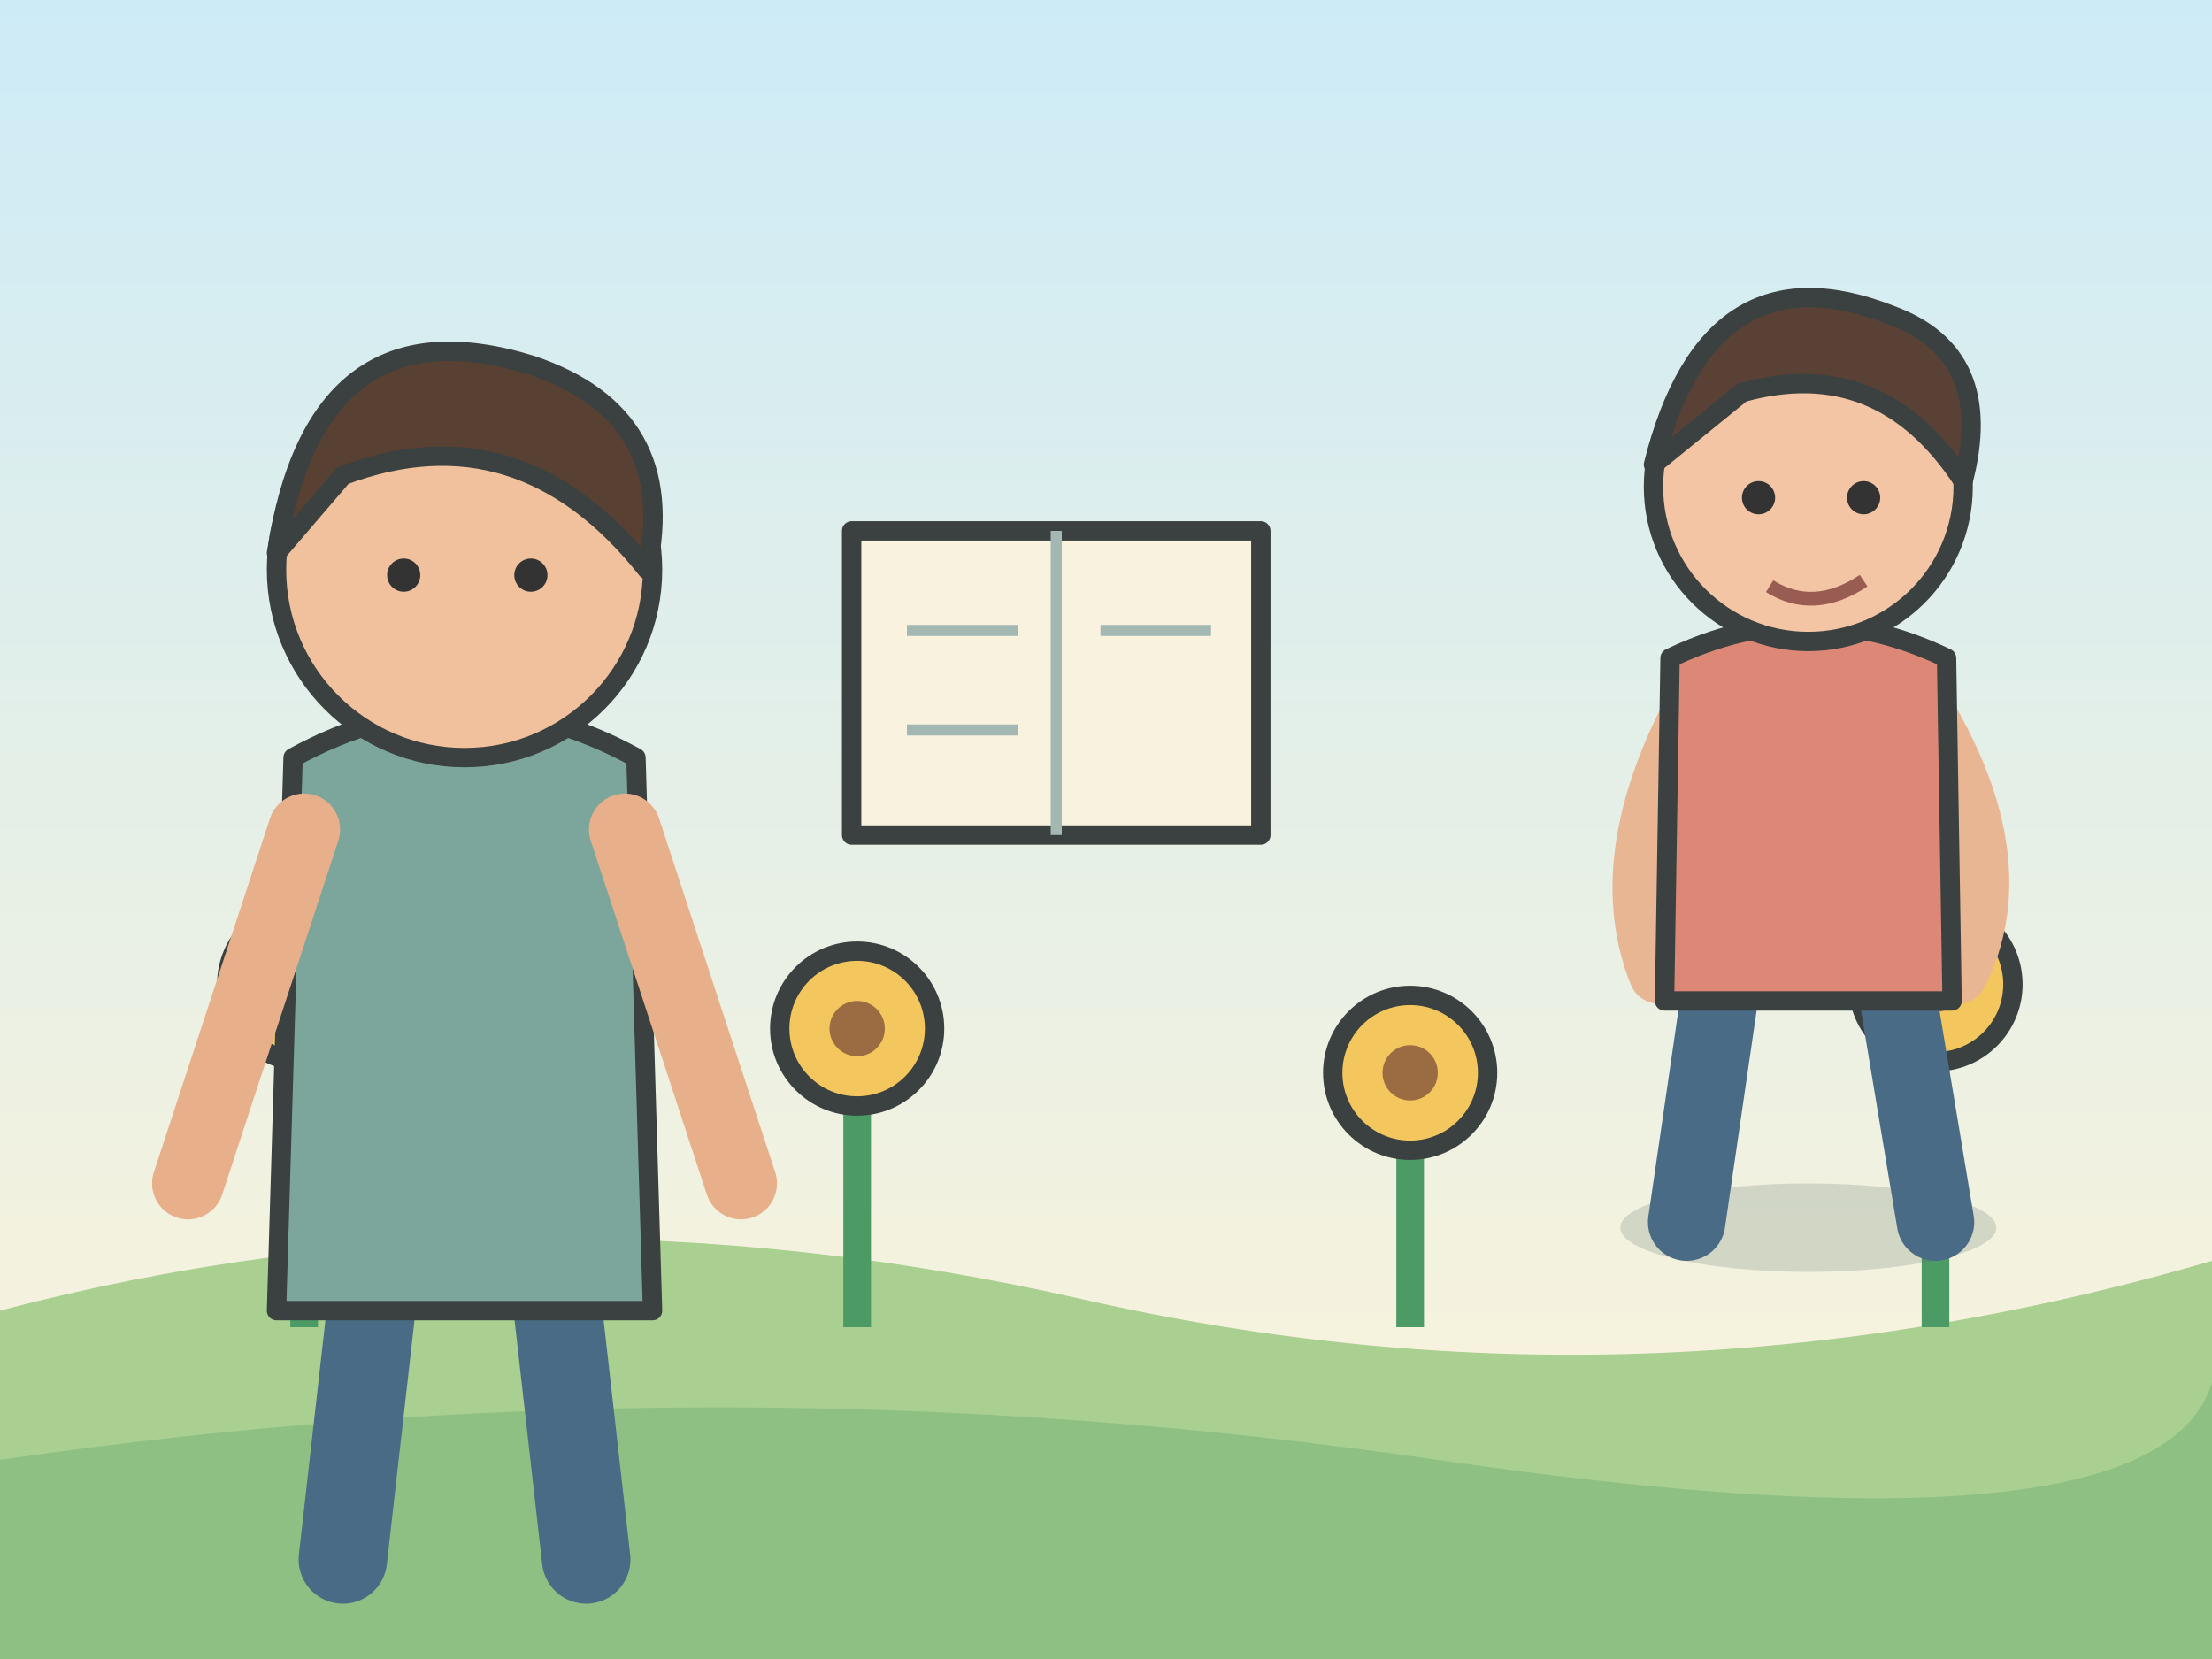
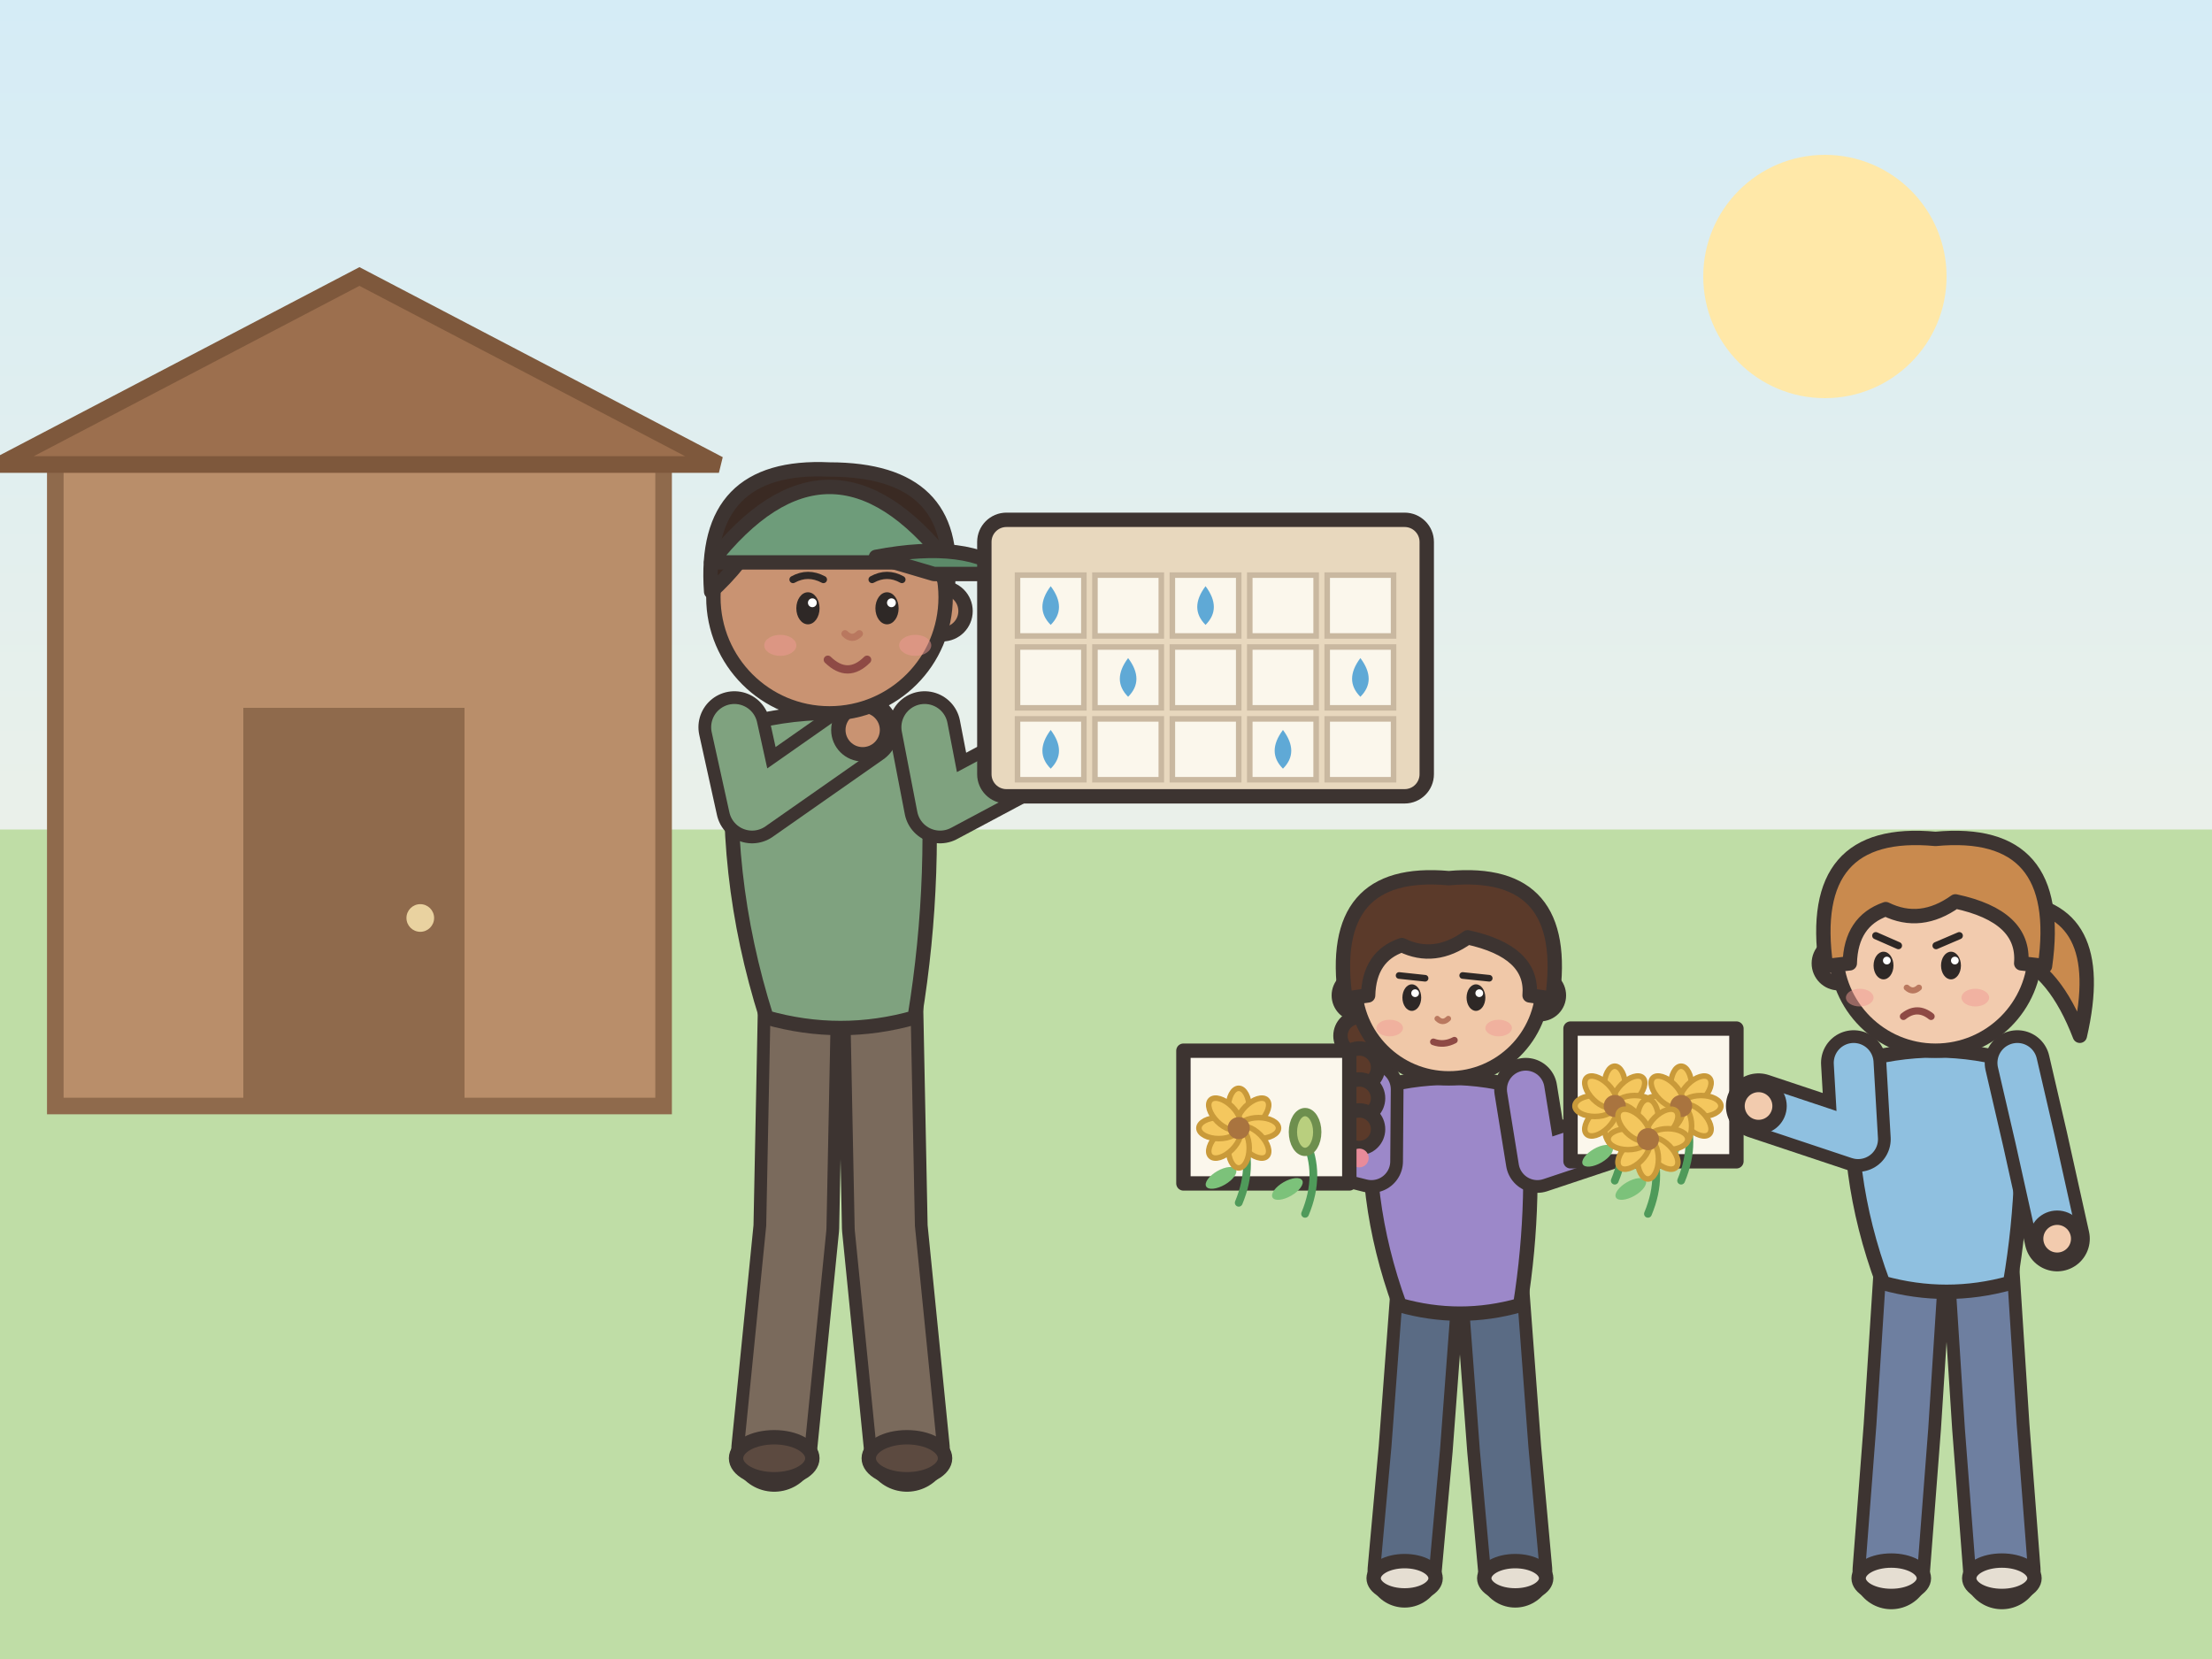
<svg xmlns="http://www.w3.org/2000/svg" viewBox="0 0 400 300" role="img" aria-labelledby="t d">
  <defs>
-     <linearGradient id="bg" x2="0" y2="1">
-       <stop stop-color="#CDEBF7" />
-       <stop offset="1" stop-color="#FFF4D7" />
-     </linearGradient>
-     <linearGradient id="cloth" x2="1" y2="1">
-       <stop stop-color="#F39B79" />
-       <stop offset="1" stop-color="#C95D55" />
-     </linearGradient>
+     <radialGradient id="glow">
+       <stop offset="0" stop-color="#FFF6C8" stop-opacity=".95" />
+       <stop offset="1" stop-color="#FFF6C8" stop-opacity="0" />
+     </radialGradient>
  </defs>
-   <rect width="400" height="300" fill="url(#bg)" />
-   <path d="M0 237 Q95 212 196 235 T400 228 V300 H0Z" fill="#A9CF91" />
-   <path d="M0 264 Q130 245 260 264 T400 250 V300 H0Z" fill="#78B47A" opacity=".55" />
-   <g>
-     <path d="M55 240 V185" stroke="#4C9B65" stroke-width="5" />
-     <circle cx="55" cy="178" r="14" fill="#F4C75E" stroke="#3A4140" stroke-width="3.5" stroke-linecap="round" stroke-linejoin="round" />
-     <circle cx="55" cy="178" r="5" fill="#9B6C42" />
-   </g>
-   <g>
-     <path d="M155 240 V193" stroke="#4C9B65" stroke-width="5" />
-     <circle cx="155" cy="186" r="14" fill="#F4C75E" stroke="#3A4140" stroke-width="3.5" stroke-linecap="round" stroke-linejoin="round" />
-     <circle cx="155" cy="186" r="5" fill="#9B6C42" />
-   </g>
-   <g>
-     <path d="M255 240 V201" stroke="#4C9B65" stroke-width="5" />
-     <circle cx="255" cy="194" r="14" fill="#F4C75E" stroke="#3A4140" stroke-width="3.5" stroke-linecap="round" stroke-linejoin="round" />
-     <circle cx="255" cy="194" r="5" fill="#9B6C42" />
-   </g>
-   <g>
-     <path d="M350 240 V185" stroke="#4C9B65" stroke-width="5" />
-     <circle cx="350" cy="178" r="14" fill="#F4C75E" stroke="#3A4140" stroke-width="3.5" stroke-linecap="round" stroke-linejoin="round" />
-     <circle cx="350" cy="178" r="5" fill="#9B6C42" />
-   </g>
-   <g>
-     <ellipse cx="327" cy="222" rx="34" ry="8" fill="#4C665E" opacity=".2" />
-     <path d="M312 173 L305 221 M342 173 L350 221" stroke="#496B85" stroke-width="14" stroke-linecap="round" />
-     <path d="M306 129 Q292 156 300 176 M348 129 Q364 156 354 176" fill="none" stroke="#E9B693" stroke-width="11" stroke-linecap="round" />
-     <path d="M302 119 Q327 107 352 119 L353 181 H301Z" fill="#DD8877" stroke="#3A4140" stroke-width="3.5" stroke-linecap="round" stroke-linejoin="round" />
-     <circle cx="327" cy="88" r="28" fill="#F3C5A5" stroke="#3A4140" stroke-width="3.5" stroke-linecap="round" stroke-linejoin="round" />
-     <path d="M299 84 Q309 44 342 57 Q361 64 355 87 Q340 64 315 71Z" fill="#594235" stroke="#3A4140" stroke-width="3.5" stroke-linecap="round" stroke-linejoin="round" />
-     <circle cx="318" cy="90" r="3" fill="#333" />
-     <circle cx="337" cy="90" r="3" fill="#333" />
-     <path d="M320 106 Q328 111 337 105" fill="none" stroke="#995C52" stroke-width="2.5" />
-   </g>
-   <g>
-     <path d="M68 229 L62 282 M100 229 L106 282" stroke="#496B85" stroke-width="16" stroke-linecap="round" />
-     <path d="M53 137 Q84 120 115 137 L118 237 H50Z" fill="#7CA69C" stroke="#3A4140" stroke-width="3.5" stroke-linecap="round" stroke-linejoin="round" />
-     <path d="M55 150 L34 214 M113 150 L134 214" stroke="#E7B08B" stroke-width="13" stroke-linecap="round" />
-     <circle cx="84" cy="103" r="34" fill="#F0C19C" stroke="#3A4140" stroke-width="3.5" stroke-linecap="round" stroke-linejoin="round" />
-     <path d="M50 100 Q57 54 96 66 Q123 75 117 103 Q94 74 62 86Z" fill="#584032" stroke="#3A4140" stroke-width="3.5" stroke-linecap="round" stroke-linejoin="round" />
-     <circle cx="73" cy="104" r="3" fill="#333" />
-     <circle cx="96" cy="104" r="3" fill="#333" />
-   </g>
-   <g>
-     <path d="M154 96 H228 V151 H154Z" fill="#F8F2DE" stroke="#3A4140" stroke-width="3.5" stroke-linecap="round" stroke-linejoin="round" />
-     <path d="M191 96 V151 M164 114 H184 M199 114 H219 M164 132 H184" fill="none" stroke="#A4B8B3" stroke-width="2" />
-   </g>
+   <linearGradient id="sky" x1="0" y1="0" x2="0" y2="1">
+     <stop stop-color="#D5ECF6" />
+     <stop offset="1" stop-color="#FFF5DD" />
+   </linearGradient>
+   <rect width="400" height="300" fill="url(#sky)" />
+   <circle cx="330" cy="50" r="22" fill="#FFE8A8" />
+   <path d="M0 150 H400 V300 H0Z" fill="#BFDDA6" />
+   <rect x="10" y="80" width="110" height="120" fill="#B98E6A" stroke="#8F6A4C" stroke-width="3" />
+   <path d="M0 84 L65 50 L130 84Z" fill="#9C6F4E" stroke="#7E583C" stroke-width="3" />
+   <rect x="44" y="128" width="40" height="72" fill="#8F6A4C" />
+   <circle cx="76" cy="166" r="2.5" fill="#E9D2A0" />
+   <path d="M144.8 182.0 L144.0 222.0 L140.0 262.0" fill="none" stroke="#3D3431" stroke-width="15.5" stroke-linecap="round" stroke-linejoin="round" />
+   <path d="M144.8 182.0 L144.0 222.0 L140.0 262.0" fill="none" stroke="#7A6A5C" stroke-width="10.9" stroke-linecap="round" stroke-linejoin="round" />
+   <ellipse cx="140.0" cy="263.7" rx="6.9" ry="3.8" fill="#5C4A40" stroke="#3D3431" stroke-width="2.6" stroke-linejoin="round" stroke-linecap="round" />
+   <path d="M159.2 182.0 L160.0 222.0 L164.0 262.0" fill="none" stroke="#3D3431" stroke-width="15.5" stroke-linecap="round" stroke-linejoin="round" />
+   <path d="M159.2 182.0 L160.0 222.0 L164.0 262.0" fill="none" stroke="#7A6A5C" stroke-width="10.9" stroke-linecap="round" stroke-linejoin="round" />
+   <ellipse cx="164.0" cy="263.7" rx="6.9" ry="3.8" fill="#5C4A40" stroke="#3D3431" stroke-width="2.6" stroke-linejoin="round" stroke-linecap="round" />
+   <path d="M132.8 131.5 Q150.0 126.3 167.2 131.5 Q169.7 157.8 165.4 184.0 Q152.0 187.8 138.6 184.0 Q130.3 157.8 132.8 131.5Z" fill="#7FA27F" stroke="#3D3431" stroke-width="2.6" stroke-linejoin="round" stroke-linecap="round" />
+   <path d="M132.8 131.5 L136.0 146.0 L156.0 132.0" fill="none" stroke="#3D3431" stroke-width="13.0" stroke-linecap="round" stroke-linejoin="round" />
+   <path d="M132.8 131.5 L136.0 146.0 L156.0 132.0" fill="none" stroke="#7FA27F" stroke-width="8.4" stroke-linecap="round" stroke-linejoin="round" />
+   <circle cx="156.0" cy="132.0" r="4.4" fill="#C99372" stroke="#3D3431" stroke-width="2.6" stroke-linejoin="round" stroke-linecap="round" />
+   <path d="M167.2 131.5 L170.0 146.0 L200.0 130.0" fill="none" stroke="#3D3431" stroke-width="13.0" stroke-linecap="round" stroke-linejoin="round" />
+   <path d="M167.2 131.5 L170.0 146.0 L200.0 130.0" fill="none" stroke="#7FA27F" stroke-width="8.4" stroke-linecap="round" stroke-linejoin="round" />
+   <circle cx="200.0" cy="130.0" r="4.4" fill="#C99372" stroke="#3D3431" stroke-width="2.6" stroke-linejoin="round" stroke-linecap="round" />
+   <circle cx="170.4" cy="110.5" r="4.2" fill="#C99372" stroke="#3D3431" stroke-width="2.6" stroke-linejoin="round" stroke-linecap="round" />
+   <circle cx="150.0" cy="108.0" r="21.0" fill="#C99372" stroke="#3D3431" stroke-width="2.6" stroke-linejoin="round" stroke-linecap="round" />
+   <ellipse cx="146.1" cy="110.0" rx="2.1" ry="2.9" fill="#2E2826" />
+   <circle cx="146.9" cy="109.0" r="0.8" fill="#FFF" />
+   <path d="M143.4 104.8 Q146.1 103.3 148.9 104.8" fill="none" stroke="#2E2826" stroke-width="1.3" stroke-linecap="round" />
+   <ellipse cx="160.4" cy="110.0" rx="2.1" ry="2.9" fill="#2E2826" />
+   <circle cx="161.2" cy="109.0" r="0.8" fill="#FFF" />
+   <path d="M157.7 104.8 Q160.4 103.3 163.1 104.8" fill="none" stroke="#2E2826" stroke-width="1.3" stroke-linecap="round" />
+   <path d="M152.8 114.6 Q154.1 115.9 155.4 114.6" fill="none" stroke="#B9785F" stroke-width="1.3" stroke-linecap="round" />
+   <ellipse cx="141.1" cy="116.7" rx="2.9" ry="1.9" fill="#F09A93" opacity=".5" />
+   <ellipse cx="165.5" cy="116.7" rx="2.9" ry="1.9" fill="#F09A93" opacity=".5" />
+   <path d="M149.7 119.3 Q153.3 122.8 156.8 119.3" fill="none" stroke="#8E4A45" stroke-width="1.5" stroke-linecap="round" />
+   <path d="M128.6 107.0 Q126.9 83.8 150.0 84.9 Q173.5 84.9 171.4 105.9 Q165.8 95.4 152.1 95.8 Q138.4 95.0 133.6 101.7 Q131.1 104.8 128.6 107.0Z" fill="#3A2A23" stroke="#3D3431" stroke-width="2.6" stroke-linejoin="round" stroke-linecap="round" />
+   <path d="M128.6 101.7 Q150.0 74.4 171.4 101.7Z" fill="#6E9C7A" stroke="#3D3431" stroke-width="2.6" stroke-linejoin="round" stroke-linecap="round" />
+   <path d="M158.4 100.7 Q175.2 97.5 182.6 103.8 L168.9 103.8Z" fill="#5C8A69" stroke="#3D3431" stroke-width="2.6" stroke-linejoin="round" stroke-linecap="round" />
+   <rect x="178" y="94" width="80" height="50" rx="4" fill="#E8D8BE" stroke="#3D3431" stroke-width="2.6" stroke-linejoin="round" stroke-linecap="round" />
+   <rect x="184" y="104" width="12" height="11" fill="#FBF7EC" stroke="#C9B8A0" stroke-width="1" />
+   <rect x="198" y="104" width="12" height="11" fill="#FBF7EC" stroke="#C9B8A0" stroke-width="1" />
+   <rect x="212" y="104" width="12" height="11" fill="#FBF7EC" stroke="#C9B8A0" stroke-width="1" />
+   <rect x="226" y="104" width="12" height="11" fill="#FBF7EC" stroke="#C9B8A0" stroke-width="1" />
+   <rect x="240" y="104" width="12" height="11" fill="#FBF7EC" stroke="#C9B8A0" stroke-width="1" />
+   <rect x="184" y="117" width="12" height="11" fill="#FBF7EC" stroke="#C9B8A0" stroke-width="1" />
+   <rect x="198" y="117" width="12" height="11" fill="#FBF7EC" stroke="#C9B8A0" stroke-width="1" />
+   <rect x="212" y="117" width="12" height="11" fill="#FBF7EC" stroke="#C9B8A0" stroke-width="1" />
+   <rect x="226" y="117" width="12" height="11" fill="#FBF7EC" stroke="#C9B8A0" stroke-width="1" />
+   <rect x="240" y="117" width="12" height="11" fill="#FBF7EC" stroke="#C9B8A0" stroke-width="1" />
+   <rect x="184" y="130" width="12" height="11" fill="#FBF7EC" stroke="#C9B8A0" stroke-width="1" />
+   <rect x="198" y="130" width="12" height="11" fill="#FBF7EC" stroke="#C9B8A0" stroke-width="1" />
+   <rect x="212" y="130" width="12" height="11" fill="#FBF7EC" stroke="#C9B8A0" stroke-width="1" />
+   <rect x="226" y="130" width="12" height="11" fill="#FBF7EC" stroke="#C9B8A0" stroke-width="1" />
+   <rect x="240" y="130" width="12" height="11" fill="#FBF7EC" stroke="#C9B8A0" stroke-width="1" />
+   <path d="M190 106 q3 4 0 7 q-3 -3 0 -7Z" fill="#5FA9D6" />
+   <path d="M218 106 q3 4 0 7 q-3 -3 0 -7Z" fill="#5FA9D6" />
+   <path d="M204 119 q3 4 0 7 q-3 -3 0 -7Z" fill="#5FA9D6" />
+   <path d="M246 119 q3 4 0 7 q-3 -3 0 -7Z" fill="#5FA9D6" />
+   <path d="M190 132 q3 4 0 7 q-3 -3 0 -7Z" fill="#5FA9D6" />
+   <path d="M232 132 q3 4 0 7 q-3 -3 0 -7Z" fill="#5FA9D6" />
+   <path d="M258.1 234.0 L256.0 262.0 L254.0 284.0" fill="none" stroke="#3D3431" stroke-width="13.4" stroke-linecap="round" stroke-linejoin="round" />
+   <path d="M258.1 234.0 L256.0 262.0 L254.0 284.0" fill="none" stroke="#5A6B84" stroke-width="8.8" stroke-linecap="round" stroke-linejoin="round" />
+   <ellipse cx="254.0" cy="285.4" rx="5.6" ry="3.1" fill="#E5DED2" stroke="#3D3431" stroke-width="2.6" stroke-linejoin="round" stroke-linecap="round" />
+   <path d="M269.9 234.0 L272.0 262.0 L274.0 284.0" fill="none" stroke="#3D3431" stroke-width="13.4" stroke-linecap="round" stroke-linejoin="round" />
+   <path d="M269.9 234.0 L272.0 262.0 L274.0 284.0" fill="none" stroke="#5A6B84" stroke-width="8.8" stroke-linecap="round" stroke-linejoin="round" />
+   <ellipse cx="274.0" cy="285.4" rx="5.6" ry="3.1" fill="#E5DED2" stroke="#3D3431" stroke-width="2.6" stroke-linejoin="round" stroke-linecap="round" />
+   <path d="M248.1 197.0 Q262.0 192.8 275.9 197.0 Q278.0 216.5 274.9 236.0 Q264.0 239.1 253.1 236.0 Q246.0 216.5 248.1 197.0Z" fill="#9C88C9" stroke="#3D3431" stroke-width="2.6" stroke-linejoin="round" stroke-linecap="round" />
+   <path d="M248.1 197.0 L248.0 210.0 L232.0 206.0" fill="none" stroke="#3D3431" stroke-width="11.4" stroke-linecap="round" stroke-linejoin="round" />
+   <path d="M248.1 197.0 L248.0 210.0 L232.0 206.0" fill="none" stroke="#9C88C9" stroke-width="6.8" stroke-linecap="round" stroke-linejoin="round" />
+   <circle cx="232.0" cy="206.0" r="3.6" fill="#F0C8A8" stroke="#3D3431" stroke-width="2.6" stroke-linejoin="round" stroke-linecap="round" />
+   <path d="M275.9 197.0 L278.0 210.0 L296.0 204.0" fill="none" stroke="#3D3431" stroke-width="11.4" stroke-linecap="round" stroke-linejoin="round" />
+   <path d="M275.9 197.0 L278.0 210.0 L296.0 204.0" fill="none" stroke="#9C88C9" stroke-width="6.8" stroke-linecap="round" stroke-linejoin="round" />
+   <circle cx="296.0" cy="204.0" r="3.6" fill="#F0C8A8" stroke="#3D3431" stroke-width="2.6" stroke-linejoin="round" stroke-linecap="round" />
+   <ellipse cx="245.8" cy="187.3" rx="3.4" ry="3.4" fill="#5B3A2A" stroke="#3D3431" stroke-width="2.6" stroke-linejoin="round" stroke-linecap="round" />
+   <ellipse cx="245.8" cy="193.0" rx="3.4" ry="3.4" fill="#5B3A2A" stroke="#3D3431" stroke-width="2.6" stroke-linejoin="round" stroke-linecap="round" />
+   <ellipse cx="245.8" cy="198.6" rx="3.4" ry="3.4" fill="#5B3A2A" stroke="#3D3431" stroke-width="2.6" stroke-linejoin="round" stroke-linecap="round" />
+   <ellipse cx="245.8" cy="204.2" rx="3.4" ry="3.4" fill="#5B3A2A" stroke="#3D3431" stroke-width="2.6" stroke-linejoin="round" stroke-linecap="round" />
+   <circle cx="245.8" cy="209.4" r="1.7" fill="#E88B9A" />
+   <circle cx="245.5" cy="180.0" r="3.4" fill="#F0C8A8" stroke="#3D3431" stroke-width="2.6" stroke-linejoin="round" stroke-linecap="round" />
+   <circle cx="278.5" cy="180.0" r="3.4" fill="#F0C8A8" stroke="#3D3431" stroke-width="2.6" stroke-linejoin="round" stroke-linecap="round" />
+   <circle cx="262.0" cy="178.0" r="17.0" fill="#F0C8A8" stroke="#3D3431" stroke-width="2.6" stroke-linejoin="round" stroke-linecap="round" />
+   <ellipse cx="255.3" cy="180.4" rx="1.7" ry="2.4" fill="#2E2826" />
+   <circle cx="255.9" cy="179.6" r="0.7" fill="#FFF" />
+   <path d="M253.0 176.4 L257.7 176.9" stroke="#2E2826" stroke-width="1.2" stroke-linecap="round" />
+   <ellipse cx="266.9" cy="180.4" rx="1.7" ry="2.4" fill="#2E2826" />
+   <circle cx="267.5" cy="179.6" r="0.7" fill="#FFF" />
+   <path d="M264.5 176.4 L269.3 176.9" stroke="#2E2826" stroke-width="1.2" stroke-linecap="round" />
+   <path d="M259.9 184.2 Q260.9 185.2 261.9 184.2" fill="none" stroke="#B9785F" stroke-width="1.0" stroke-linecap="round" />
+   <ellipse cx="251.3" cy="185.9" rx="2.4" ry="1.5" fill="#F09A93" opacity=".5" />
+   <ellipse cx="271.0" cy="185.9" rx="2.4" ry="1.5" fill="#F09A93" opacity=".5" />
+   <path d="M259.2 188.4 Q261.1 189.1 263.0 188.1" fill="none" stroke="#8E4A45" stroke-width="1.2" stroke-linecap="round" />
+   <path d="M243.3 180.6 Q239.9 156.8 262.0 158.8 Q284.1 156.8 280.7 180.6 L276.6 180.0 Q277.3 172.1 265.4 169.5 Q259.4 173.8 253.5 170.9 Q247.6 172.9 247.4 180.0Z" fill="#5B3A2A" stroke="#3D3431" stroke-width="2.6" stroke-linejoin="round" stroke-linecap="round" />
+   <rect x="214" y="190" width="30" height="24" fill="#FBF7EC" stroke="#3D3431" stroke-width="2.6" stroke-linejoin="round" stroke-linecap="round" />
+   <path d="M224 217.5 Q227 210.3 224 204" stroke="#4F9A5A" stroke-width="1.4" fill="none" stroke-linecap="round" />
+   <ellipse cx="220.8" cy="213.0" rx="3.1" ry="1.4" fill="#7CC27A" transform="rotate(-30 220.8 213.0)" />
+   <ellipse cx="224" cy="200.4" rx="1.9" ry="3.6" fill="#F4C75E" stroke="#C99A3A" stroke-width="1" transform="rotate(0 224 204)" />
+   <ellipse cx="224" cy="200.4" rx="1.9" ry="3.6" fill="#F4C75E" stroke="#C99A3A" stroke-width="1" transform="rotate(45 224 204)" />
+   <ellipse cx="224" cy="200.4" rx="1.9" ry="3.6" fill="#F4C75E" stroke="#C99A3A" stroke-width="1" transform="rotate(90 224 204)" />
+   <ellipse cx="224" cy="200.4" rx="1.9" ry="3.6" fill="#F4C75E" stroke="#C99A3A" stroke-width="1" transform="rotate(135 224 204)" />
+   <ellipse cx="224" cy="200.4" rx="1.9" ry="3.6" fill="#F4C75E" stroke="#C99A3A" stroke-width="1" transform="rotate(180 224 204)" />
+   <ellipse cx="224" cy="200.4" rx="1.9" ry="3.6" fill="#F4C75E" stroke="#C99A3A" stroke-width="1" transform="rotate(225 224 204)" />
+   <ellipse cx="224" cy="200.4" rx="1.9" ry="3.6" fill="#F4C75E" stroke="#C99A3A" stroke-width="1" transform="rotate(270 224 204)" />
+   <ellipse cx="224" cy="200.4" rx="1.9" ry="3.6" fill="#F4C75E" stroke="#C99A3A" stroke-width="1" transform="rotate(315 224 204)" />
+   <circle cx="224" cy="204" r="2.0" fill="#A9743F" />
+   <path d="M236 219.5 Q239 212.3 236 206" stroke="#4F9A5A" stroke-width="1.4" fill="none" stroke-linecap="round" />
+   <ellipse cx="232.8" cy="215.0" rx="3.1" ry="1.4" fill="#7CC27A" transform="rotate(-30 232.8 215.0)" />
+   <ellipse cx="236" cy="204.7" rx="2.2" ry="3.6" fill="#B9CF7E" stroke="#6E8F4E" stroke-width="1.5" />
+   <rect x="284" y="186" width="30" height="24" fill="#FBF7EC" stroke="#3D3431" stroke-width="2.6" stroke-linejoin="round" stroke-linecap="round" />
+   <path d="M292 213.5 Q295 206.3 292 200" stroke="#4F9A5A" stroke-width="1.4" fill="none" stroke-linecap="round" />
+   <ellipse cx="288.9" cy="209.0" rx="3.1" ry="1.4" fill="#7CC27A" transform="rotate(-30 288.9 209.0)" />
+   <ellipse cx="292" cy="196.4" rx="1.9" ry="3.6" fill="#F4C75E" stroke="#C99A3A" stroke-width="1" transform="rotate(0 292 200)" />
+   <ellipse cx="292" cy="196.4" rx="1.9" ry="3.6" fill="#F4C75E" stroke="#C99A3A" stroke-width="1" transform="rotate(45 292 200)" />
+   <ellipse cx="292" cy="196.4" rx="1.9" ry="3.6" fill="#F4C75E" stroke="#C99A3A" stroke-width="1" transform="rotate(90 292 200)" />
+   <ellipse cx="292" cy="196.4" rx="1.9" ry="3.6" fill="#F4C75E" stroke="#C99A3A" stroke-width="1" transform="rotate(135 292 200)" />
+   <ellipse cx="292" cy="196.4" rx="1.9" ry="3.6" fill="#F4C75E" stroke="#C99A3A" stroke-width="1" transform="rotate(180 292 200)" />
+   <ellipse cx="292" cy="196.4" rx="1.9" ry="3.6" fill="#F4C75E" stroke="#C99A3A" stroke-width="1" transform="rotate(225 292 200)" />
+   <ellipse cx="292" cy="196.4" rx="1.9" ry="3.6" fill="#F4C75E" stroke="#C99A3A" stroke-width="1" transform="rotate(270 292 200)" />
+   <ellipse cx="292" cy="196.4" rx="1.9" ry="3.6" fill="#F4C75E" stroke="#C99A3A" stroke-width="1" transform="rotate(315 292 200)" />
+   <circle cx="292" cy="200" r="2.0" fill="#A9743F" />
+   <path d="M304 213.5 Q307 206.3 304 200" stroke="#4F9A5A" stroke-width="1.4" fill="none" stroke-linecap="round" />
+   <ellipse cx="300.9" cy="209.0" rx="3.1" ry="1.4" fill="#7CC27A" transform="rotate(-30 300.9 209.0)" />
+   <ellipse cx="304" cy="196.4" rx="1.9" ry="3.6" fill="#F4C75E" stroke="#C99A3A" stroke-width="1" transform="rotate(0 304 200)" />
+   <ellipse cx="304" cy="196.4" rx="1.9" ry="3.6" fill="#F4C75E" stroke="#C99A3A" stroke-width="1" transform="rotate(45 304 200)" />
+   <ellipse cx="304" cy="196.4" rx="1.9" ry="3.6" fill="#F4C75E" stroke="#C99A3A" stroke-width="1" transform="rotate(90 304 200)" />
+   <ellipse cx="304" cy="196.4" rx="1.9" ry="3.6" fill="#F4C75E" stroke="#C99A3A" stroke-width="1" transform="rotate(135 304 200)" />
+   <ellipse cx="304" cy="196.4" rx="1.9" ry="3.6" fill="#F4C75E" stroke="#C99A3A" stroke-width="1" transform="rotate(180 304 200)" />
+   <ellipse cx="304" cy="196.4" rx="1.9" ry="3.6" fill="#F4C75E" stroke="#C99A3A" stroke-width="1" transform="rotate(225 304 200)" />
+   <ellipse cx="304" cy="196.4" rx="1.9" ry="3.6" fill="#F4C75E" stroke="#C99A3A" stroke-width="1" transform="rotate(270 304 200)" />
+   <ellipse cx="304" cy="196.4" rx="1.9" ry="3.6" fill="#F4C75E" stroke="#C99A3A" stroke-width="1" transform="rotate(315 304 200)" />
+   <circle cx="304" cy="200" r="2.0" fill="#A9743F" />
+   <path d="M298 219.5 Q301 212.3 298 206" stroke="#4F9A5A" stroke-width="1.4" fill="none" stroke-linecap="round" />
+   <ellipse cx="294.9" cy="215.0" rx="3.1" ry="1.4" fill="#7CC27A" transform="rotate(-30 294.9 215.0)" />
+   <ellipse cx="298" cy="202.4" rx="1.9" ry="3.6" fill="#F4C75E" stroke="#C99A3A" stroke-width="1" transform="rotate(0 298 206)" />
+   <ellipse cx="298" cy="202.4" rx="1.9" ry="3.6" fill="#F4C75E" stroke="#C99A3A" stroke-width="1" transform="rotate(45 298 206)" />
+   <ellipse cx="298" cy="202.4" rx="1.9" ry="3.6" fill="#F4C75E" stroke="#C99A3A" stroke-width="1" transform="rotate(90 298 206)" />
+   <ellipse cx="298" cy="202.4" rx="1.9" ry="3.6" fill="#F4C75E" stroke="#C99A3A" stroke-width="1" transform="rotate(135 298 206)" />
+   <ellipse cx="298" cy="202.4" rx="1.9" ry="3.6" fill="#F4C75E" stroke="#C99A3A" stroke-width="1" transform="rotate(180 298 206)" />
+   <ellipse cx="298" cy="202.4" rx="1.9" ry="3.6" fill="#F4C75E" stroke="#C99A3A" stroke-width="1" transform="rotate(225 298 206)" />
+   <ellipse cx="298" cy="202.4" rx="1.9" ry="3.6" fill="#F4C75E" stroke="#C99A3A" stroke-width="1" transform="rotate(270 298 206)" />
+   <ellipse cx="298" cy="202.4" rx="1.9" ry="3.6" fill="#F4C75E" stroke="#C99A3A" stroke-width="1" transform="rotate(315 298 206)" />
+   <circle cx="298" cy="206" r="2.0" fill="#A9743F" />
+   <path d="M345.8 230.0 L344.0 258.0 L342.0 284.0" fill="none" stroke="#3D3431" stroke-width="14.0" stroke-linecap="round" stroke-linejoin="round" />
+   <path d="M345.8 230.0 L344.0 258.0 L342.0 284.0" fill="none" stroke="#6E7FA0" stroke-width="9.4" stroke-linecap="round" stroke-linejoin="round" />
+   <ellipse cx="342.0" cy="285.4" rx="5.9" ry="3.2" fill="#E5DED2" stroke="#3D3431" stroke-width="2.6" stroke-linejoin="round" stroke-linecap="round" />
+   <path d="M358.2 230.0 L360.0 258.0 L362.0 284.0" fill="none" stroke="#3D3431" stroke-width="14.0" stroke-linecap="round" stroke-linejoin="round" />
+   <path d="M358.2 230.0 L360.0 258.0 L362.0 284.0" fill="none" stroke="#6E7FA0" stroke-width="9.4" stroke-linecap="round" stroke-linejoin="round" />
+   <ellipse cx="362.0" cy="285.4" rx="5.9" ry="3.2" fill="#E5DED2" stroke="#3D3431" stroke-width="2.6" stroke-linejoin="round" stroke-linecap="round" />
+   <path d="M335.2 192.2 Q350.0 187.7 364.8 192.2 Q366.9 212.1 363.5 232.0 Q352.0 235.2 340.5 232.0 Q333.1 212.1 335.2 192.2Z" fill="#8FC0E0" stroke="#3D3431" stroke-width="2.6" stroke-linejoin="round" stroke-linecap="round" />
+   <path d="M335.2 192.2 L336.0 206.0 L318.0 200.0" fill="none" stroke="#3D3431" stroke-width="11.8" stroke-linecap="round" stroke-linejoin="round" />
+   <path d="M335.2 192.2 L336.0 206.0 L318.0 200.0" fill="none" stroke="#8FC0E0" stroke-width="7.2" stroke-linecap="round" stroke-linejoin="round" />
+   <circle cx="318.0" cy="200.0" r="3.8" fill="#F2CBAE" stroke="#3D3431" stroke-width="2.6" stroke-linejoin="round" stroke-linecap="round" />
+   <path d="M364.8 192.2 L368.0 206.0 L372.0 224.0" fill="none" stroke="#3D3431" stroke-width="11.8" stroke-linecap="round" stroke-linejoin="round" />
+   <path d="M364.8 192.2 L368.0 206.0 L372.0 224.0" fill="none" stroke="#8FC0E0" stroke-width="7.2" stroke-linecap="round" stroke-linejoin="round" />
+   <circle cx="372.0" cy="224.0" r="3.8" fill="#F2CBAE" stroke="#3D3431" stroke-width="2.6" stroke-linejoin="round" stroke-linecap="round" />
+   <path d="M363.5 163.0 Q381.5 163.9 376.1 187.3 Q371.6 175.6 364.4 172.9Z" fill="#C98A4E" stroke="#3D3431" stroke-width="2.6" stroke-linejoin="round" stroke-linecap="round" />
+   <circle cx="332.5" cy="174.2" r="3.6" fill="#F2CBAE" stroke="#3D3431" stroke-width="2.6" stroke-linejoin="round" stroke-linecap="round" />
+   <circle cx="350.0" cy="172.0" r="18.0" fill="#F2CBAE" stroke="#3D3431" stroke-width="2.6" stroke-linejoin="round" stroke-linecap="round" />
+   <ellipse cx="340.6" cy="174.6" rx="1.8" ry="2.5" fill="#2E2826" />
+   <circle cx="341.2" cy="173.7" r="0.7" fill="#FFF" />
+   <path d="M343.3 171.0 L339.2 169.2" stroke="#2E2826" stroke-width="1.3" stroke-linecap="round" />
+   <ellipse cx="352.8" cy="174.6" rx="1.8" ry="2.5" fill="#2E2826" />
+   <circle cx="353.5" cy="173.7" r="0.7" fill="#FFF" />
+   <path d="M350.1 171.0 L354.3 169.2" stroke="#2E2826" stroke-width="1.3" stroke-linecap="round" />
+   <path d="M344.8 178.6 Q345.9 179.6 347.0 178.6" fill="none" stroke="#B9785F" stroke-width="1.1" stroke-linecap="round" />
+   <ellipse cx="336.3" cy="180.4" rx="2.5" ry="1.6" fill="#F09A93" opacity=".5" />
+   <ellipse cx="357.2" cy="180.4" rx="2.5" ry="1.6" fill="#F09A93" opacity=".5" />
+   <path d="M344.2 183.8 Q346.7 181.8 349.2 183.8" fill="none" stroke="#8E4A45" stroke-width="1.3" stroke-linecap="round" />
+   <path d="M330.2 174.7 Q326.6 149.5 350.0 151.7 Q373.4 149.5 369.8 174.7 L365.5 174.2 Q366.2 165.7 353.6 163.0 Q347.3 167.5 341.0 164.4 Q334.7 166.6 334.5 174.2Z" fill="#C98A4E" stroke="#3D3431" stroke-width="2.6" stroke-linejoin="round" stroke-linecap="round" />
</svg>
